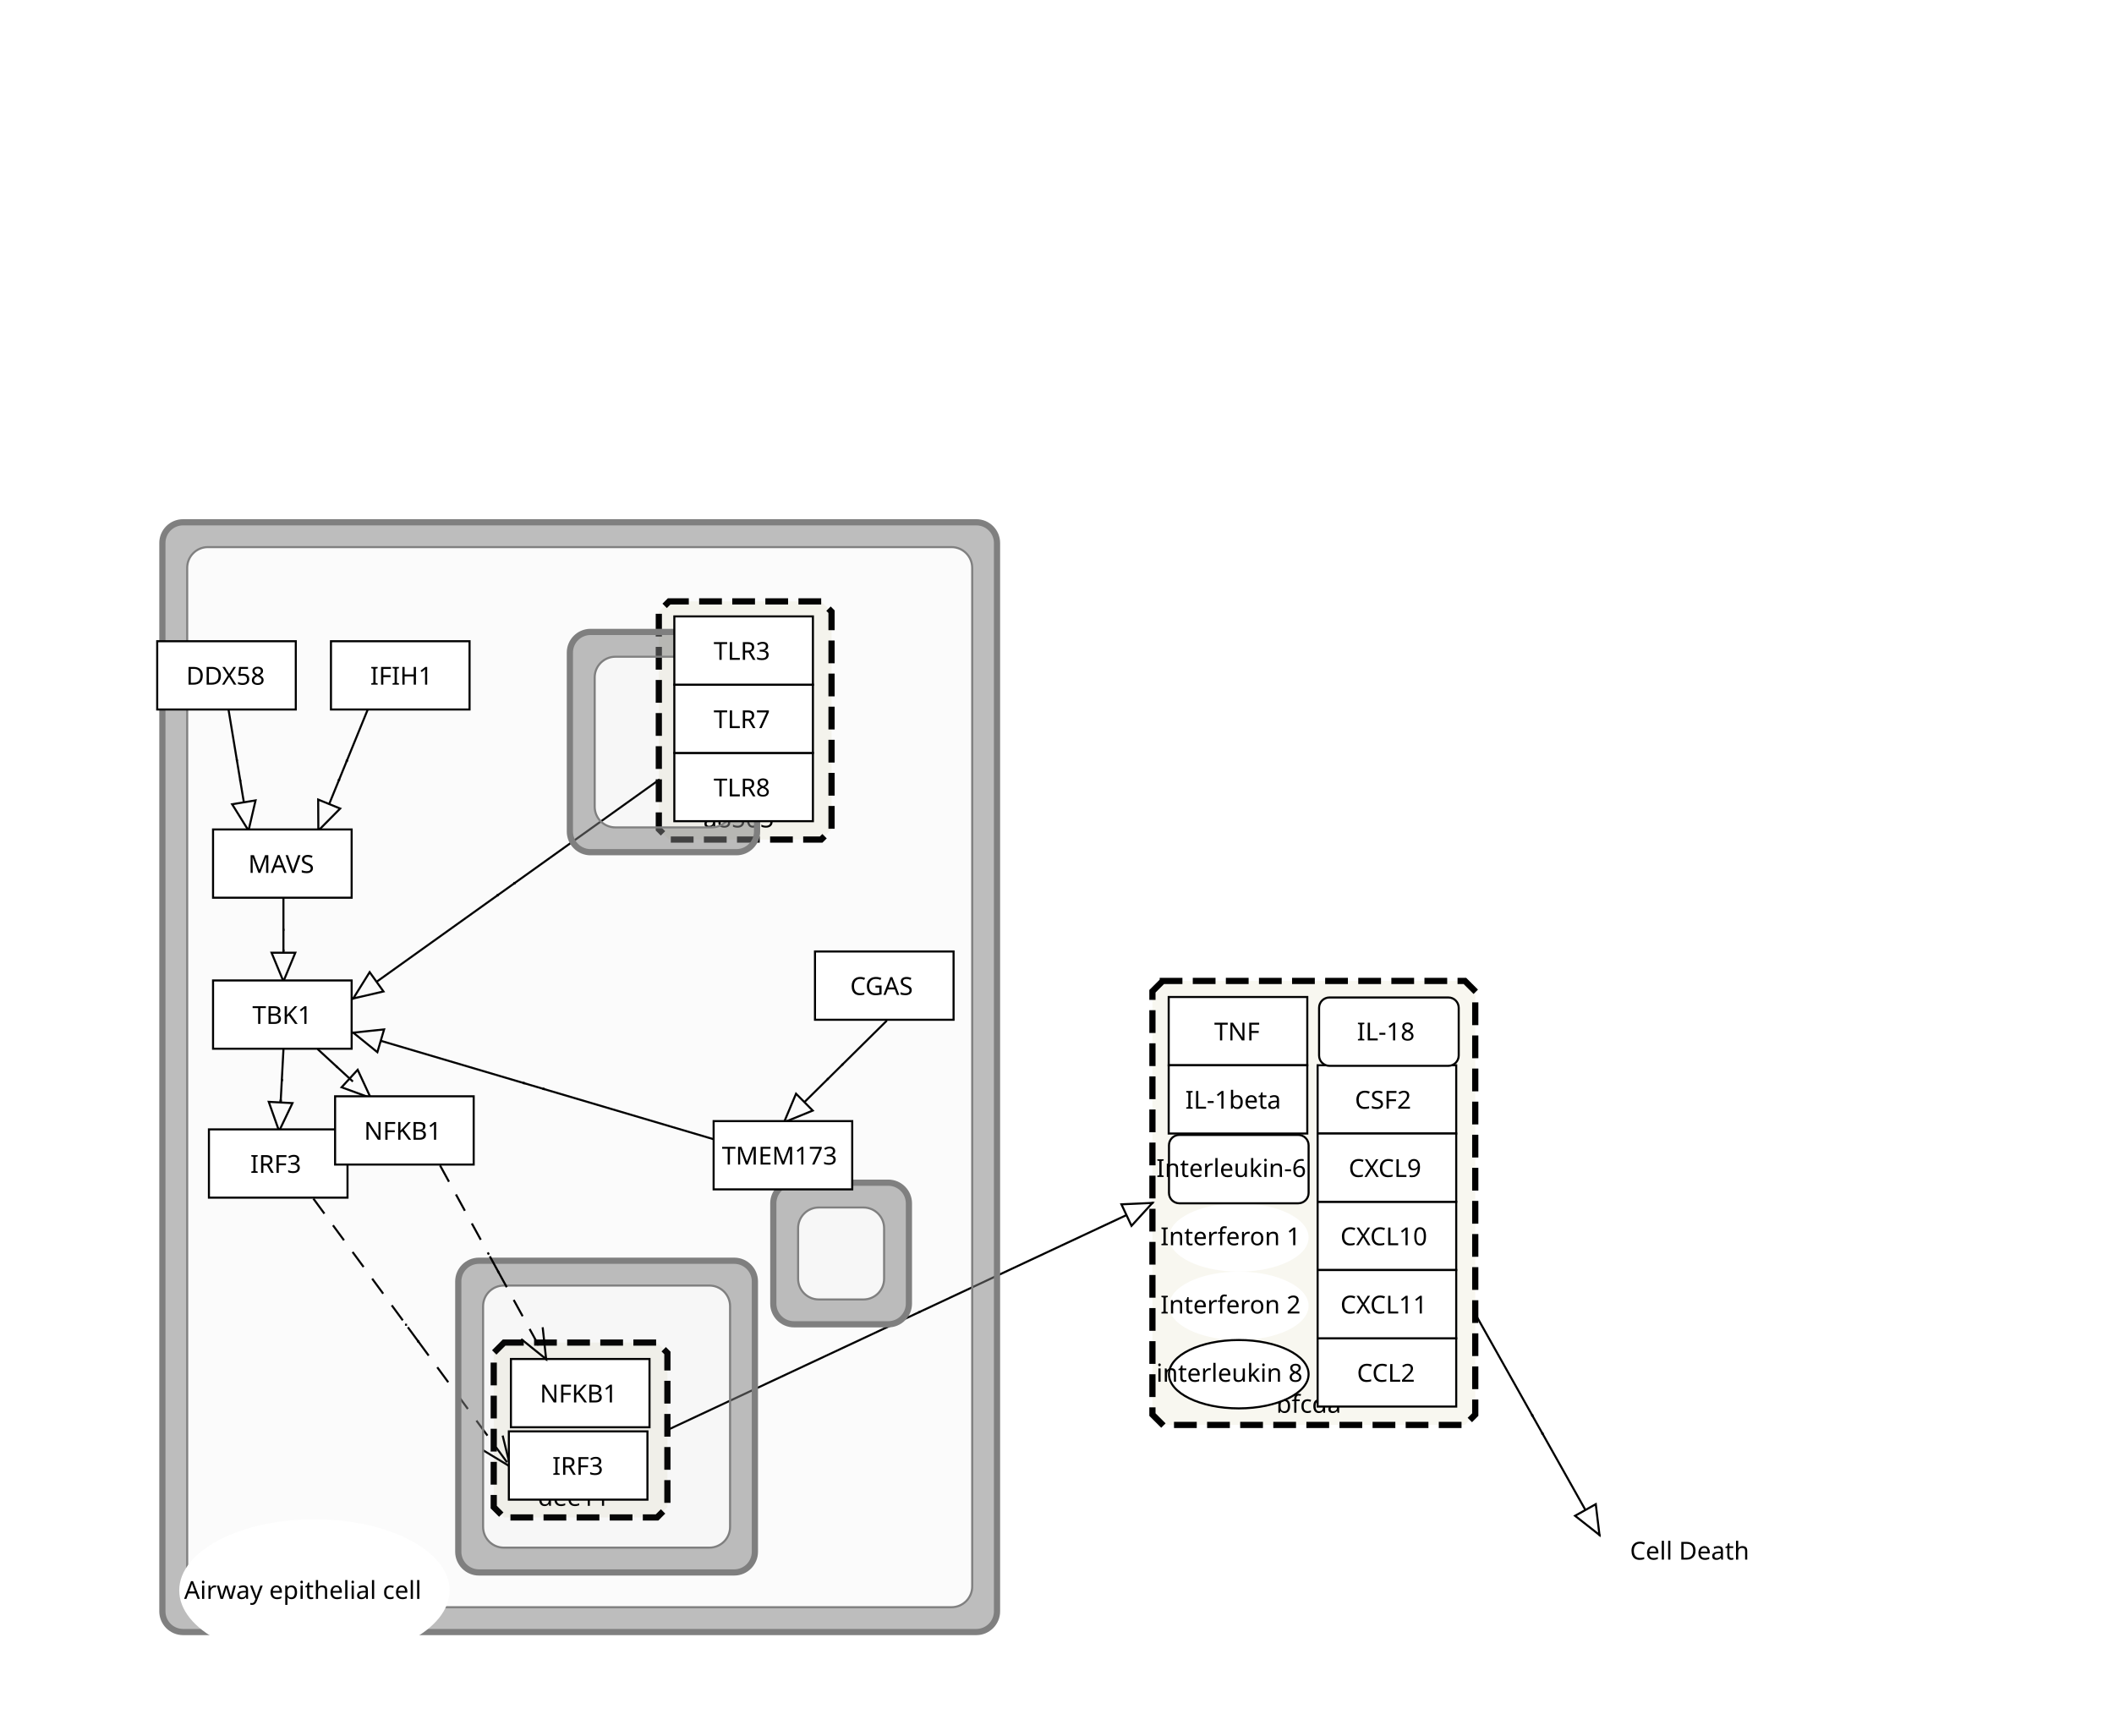
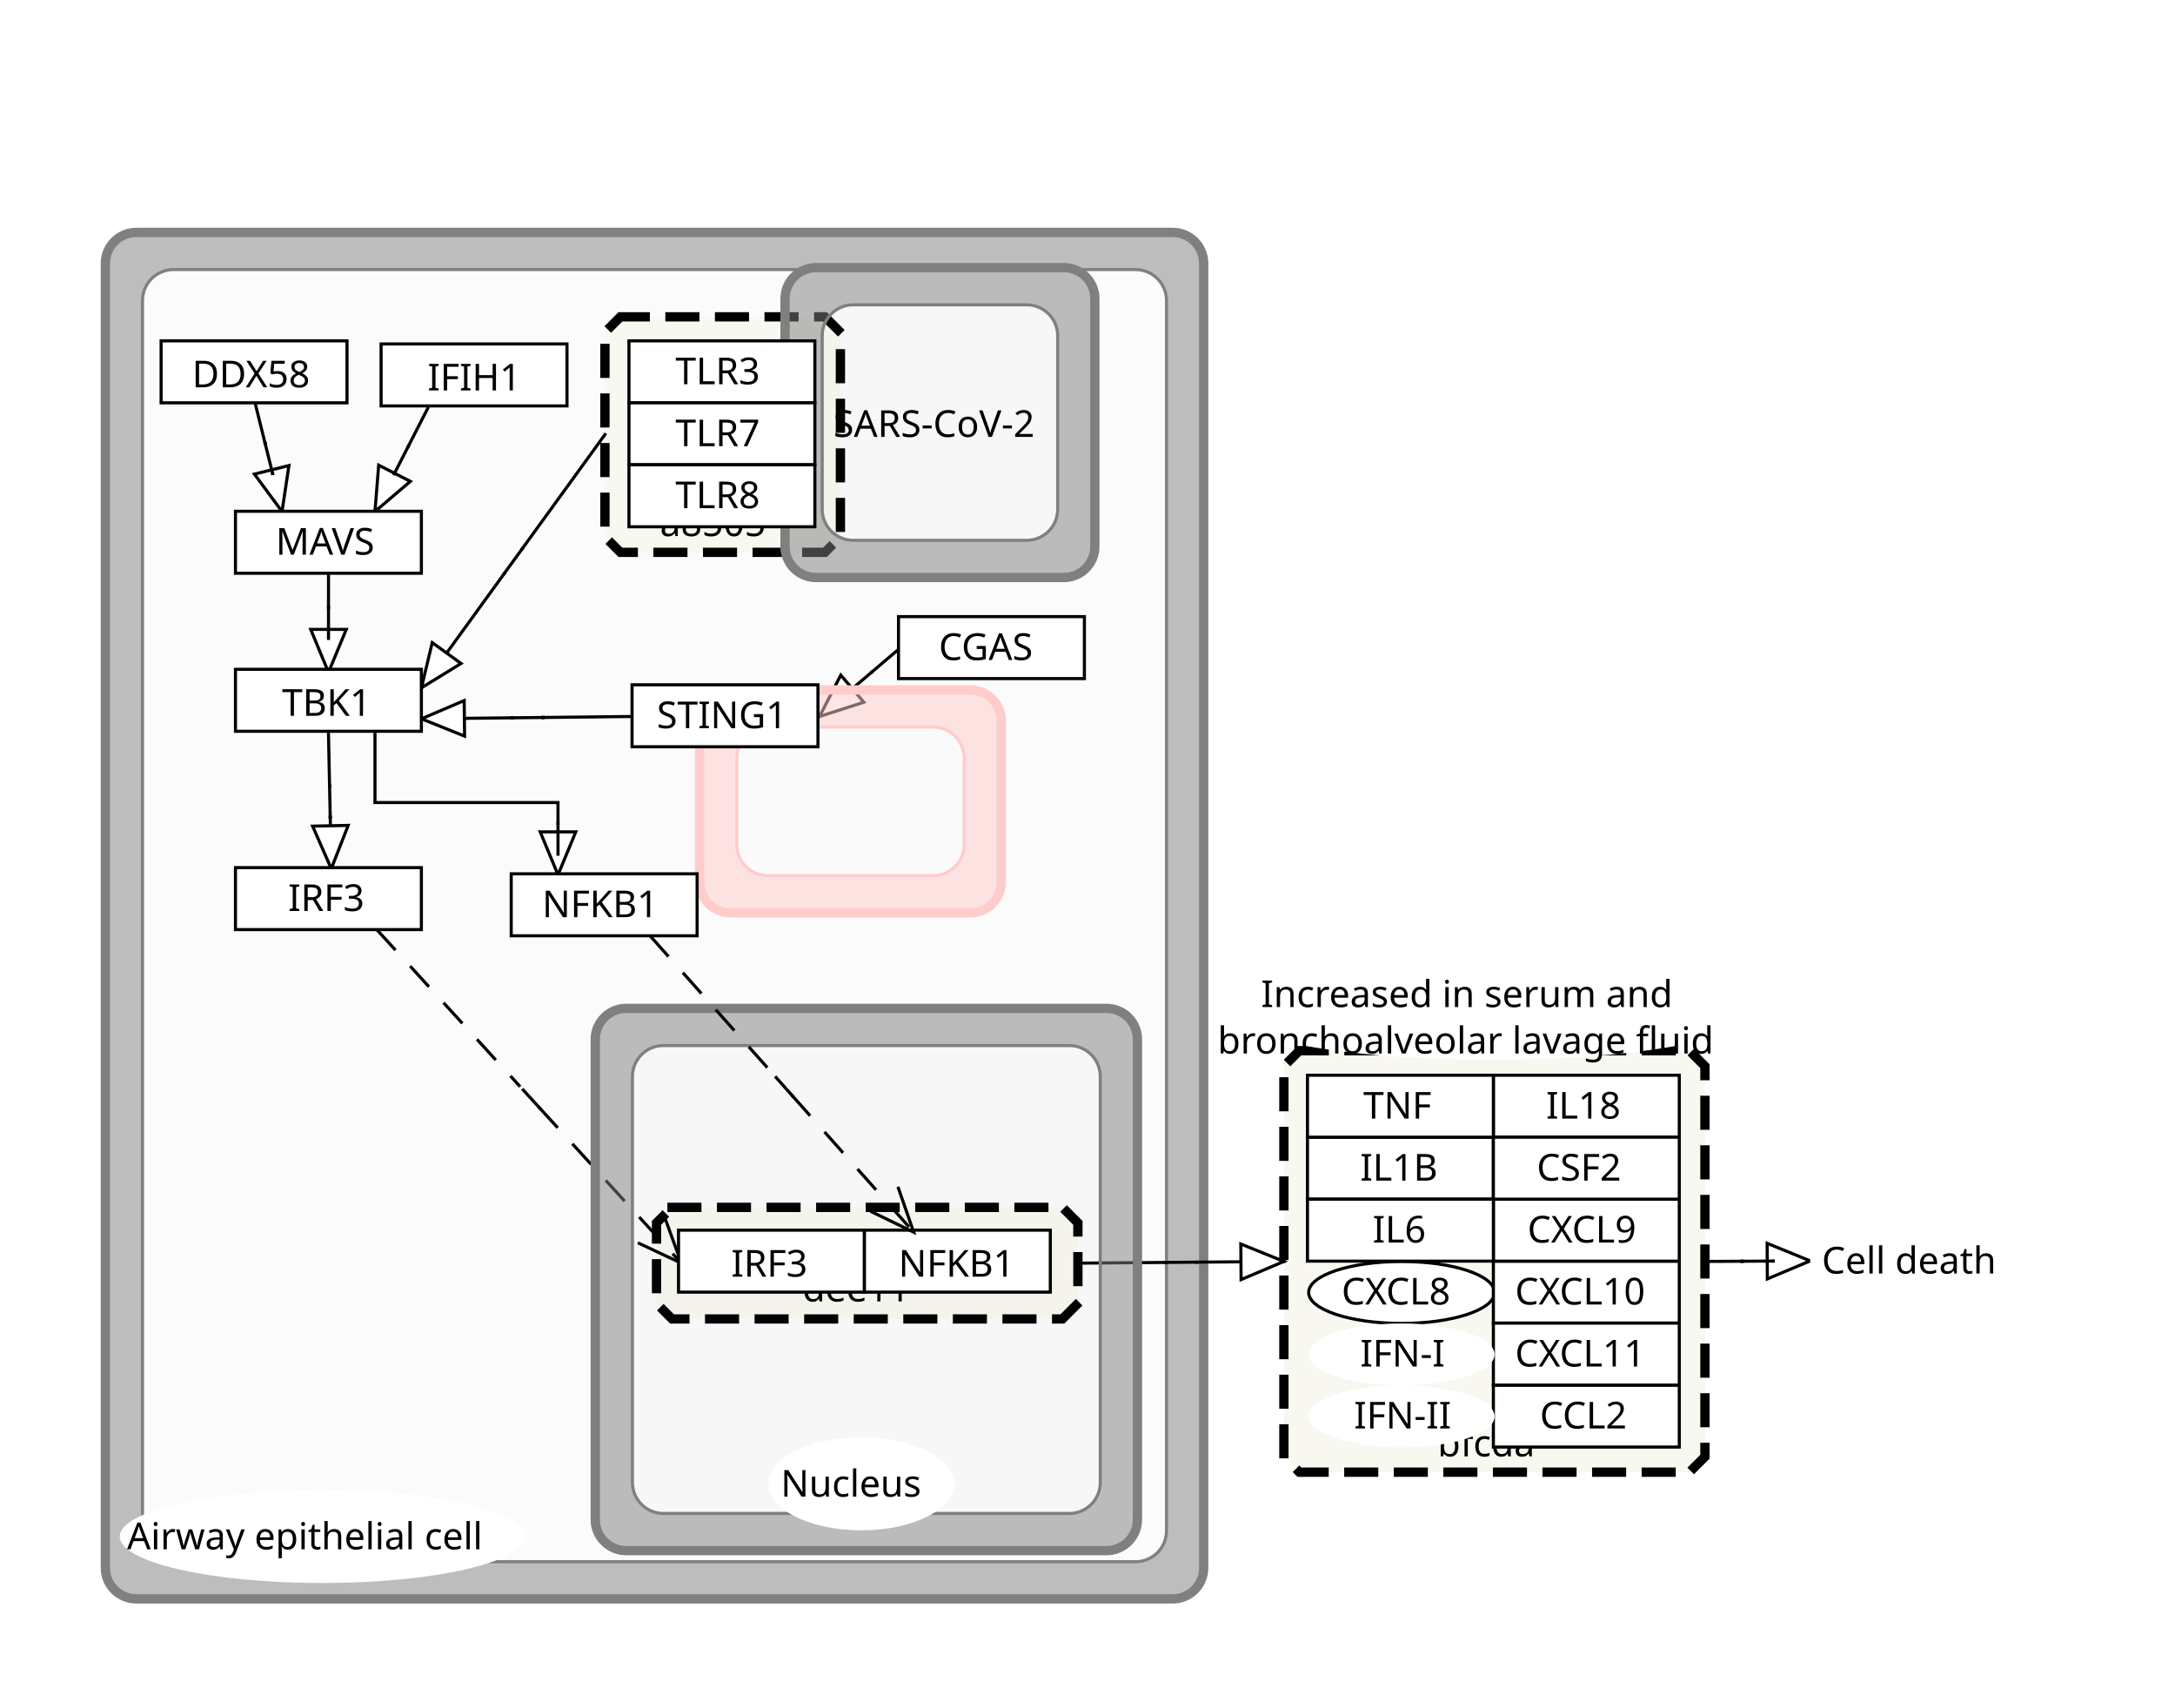
- <svg xmlns="http://www.w3.org/2000/svg" fill-opacity="1" color-rendering="auto" color-interpolation="auto" text-rendering="auto" stroke="black" stroke-linecap="square" stroke-miterlimit="10" shape-rendering="auto" stroke-opacity="1" fill="black" stroke-dasharray="none" font-weight="normal" stroke-width="1" viewBox="0 0 1022 839" font-family="'Dialog'" font-style="normal" stroke-linejoin="miter" font-size="12px" stroke-dashoffset="0" image-rendering="auto">
+ <svg xmlns="http://www.w3.org/2000/svg" fill-opacity="1" color-rendering="auto" color-interpolation="auto" text-rendering="auto" stroke="black" stroke-linecap="square" stroke-miterlimit="10" shape-rendering="auto" stroke-opacity="1" fill="black" stroke-dasharray="none" font-weight="normal" stroke-width="1" viewBox="0 0 702 551" font-family="'Dialog'" font-style="normal" stroke-linejoin="miter" font-size="12px" stroke-dashoffset="0" image-rendering="auto">
  <defs id="genericDefs" />
  <g />
  <defs id="genericDefs" />
  <g>
    <g fill="white" text-rendering="geometricPrecision" color-interpolation="linearRGB" color-rendering="optimizeQuality" stroke="white" image-rendering="optimizeQuality">
-       <rect x="-1" width="1024" height="841" y="-1" stroke="none" />
-       <path fill="rgb(248,247,240)" d="M562.136 474.227 L708.203 474.227 L713.203 479.227 L713.203 683.88 L708.203 688.88 L562.136 688.88 L557.136 683.88 L557.136 479.227 Z" fill-rule="evenodd" stroke="none" />
+       <rect x="-1" width="704" height="553" y="-1" stroke="none" />
+     </g>
+     <g fill-opacity="0.031" fill="rgb(128,128,128)" text-rendering="geometricPrecision" color-rendering="optimizeQuality" image-rendering="optimizeQuality" stroke="rgb(128,128,128)" color-interpolation="linearRGB" stroke-opacity="0.031">
+       <rect x="34" y="75" width="354.5" rx="10" ry="10" height="441" stroke="none" />
+     </g>
+     <g fill="gray" text-rendering="geometricPrecision" color-rendering="optimizeQuality" image-rendering="optimizeQuality" stroke="gray" color-interpolation="linearRGB" stroke-width="3">
+       <rect x="34" y="75" fill="none" width="354.5" rx="10" ry="10" height="441" />
+       <rect x="46" y="87" fill="none" width="330.5" rx="10" ry="10" height="417" stroke-width="1" />
+     </g>
+     <g fill-opacity="0.498" fill="rgb(128,128,128)" text-rendering="geometricPrecision" color-rendering="optimizeQuality" image-rendering="optimizeQuality" stroke="rgb(128,128,128)" color-interpolation="linearRGB" stroke-opacity="0.498">
+       <path d="M366.5 87 C372.023 87 376.5 91.477 376.5 97 L376.5 494 C376.5 499.523 372.023 504 366.5 504 L56 504 C50.477 504 46 499.523 46 494 L46 97 C46 91.477 50.477 87 56 87 ZM44 75 C38.477 75 34 79.477 34 85 L34 506 C34 511.523 38.477 516 44 516 L378.5 516 C384.023 516 388.5 511.523 388.5 506 L388.5 85 C388.5 79.477 384.023 75 378.5 75 Z" stroke="none" />
+     </g>
+     <g fill="silver" text-rendering="geometricPrecision" color-rendering="optimizeQuality" image-rendering="optimizeQuality" font-family="sans-serif" stroke="silver" color-interpolation="linearRGB">
+       <text x="34" xml:space="preserve" y="82" stroke="none"> </text>
+       <path fill="rgb(248,247,240)" d="M419.386 339.085 L545.287 339.085 L550.287 344.085 L550.287 470.105 L545.287 475.105 L419.386 475.105 L414.386 470.105 L414.386 344.085 Z" fill-rule="evenodd" stroke="none" />
    </g>
    <g text-rendering="geometricPrecision" stroke-dasharray="8,8" stroke-width="3" color-interpolation="linearRGB" color-rendering="optimizeQuality" image-rendering="optimizeQuality">
-       <path fill="none" d="M562.136 474.227 L708.203 474.227 L713.203 479.227 L713.203 683.88 L708.203 688.88 L562.136 688.88 L557.136 683.88 L557.136 479.227 Z" fill-rule="evenodd" />
-       <text x="617" y="683" font-family="sans-serif" stroke-dasharray="none" stroke="none" stroke-width="1" xml:space="preserve">bfcda</text>
+       <path fill="none" d="M419.386 339.085 L545.287 339.085 L550.287 344.085 L550.287 470.105 L545.287 475.105 L419.386 475.105 L414.386 470.105 L414.386 344.085 Z" fill-rule="evenodd" />
+       <text x="464" y="470" font-family="sans-serif" stroke-dasharray="none" stroke="none" stroke-width="1" xml:space="preserve">bfcda</text>
    </g>
    <g fill="rgb(248,247,240)" text-rendering="geometricPrecision" color-interpolation="linearRGB" color-rendering="optimizeQuality" stroke="rgb(248,247,240)" image-rendering="optimizeQuality">
-       <path d="M243.7 649.075 L317.65 649.075 L322.65 654.075 L322.65 728.6 L317.65 733.6 L243.7 733.6 L238.7 728.6 L238.7 654.075 Z" stroke="none" fill-rule="evenodd" />
+       <path d="M216.9 389.65 L342.9 389.65 L347.9 394.65 L347.9 420.65 L342.9 425.65 L216.9 425.65 L211.9 420.65 L211.9 394.65 Z" stroke="none" fill-rule="evenodd" />
    </g>
    <g text-rendering="geometricPrecision" stroke-dasharray="8,8" stroke-width="3" color-interpolation="linearRGB" color-rendering="optimizeQuality" image-rendering="optimizeQuality">
-       <path fill="none" d="M243.7 649.075 L317.65 649.075 L322.65 654.075 L322.65 728.6 L317.65 733.6 L243.7 733.6 L238.7 728.6 L238.7 654.075 Z" fill-rule="evenodd" />
-       <text x="260" y="728" font-family="sans-serif" stroke-dasharray="none" stroke="none" stroke-width="1" xml:space="preserve">dee11</text>
+       <path fill="none" d="M216.9 389.65 L342.9 389.65 L347.9 394.65 L347.9 420.65 L342.9 425.65 L216.9 425.65 L211.9 420.65 L211.9 394.65 Z" fill-rule="evenodd" />
+       <text x="259" y="420" font-family="sans-serif" stroke-dasharray="none" stroke="none" stroke-width="1" xml:space="preserve">dee11</text>
    </g>
    <g fill="rgb(248,247,240)" text-rendering="geometricPrecision" color-interpolation="linearRGB" color-rendering="optimizeQuality" stroke="rgb(248,247,240)" image-rendering="optimizeQuality">
-       <path d="M323.5 290.725 L397 290.725 L402 295.725 L402 400.875 L397 405.875 L323.5 405.875 L318.5 400.875 L318.5 295.725 Z" stroke="none" fill-rule="evenodd" />
+       <path d="M200.25 102.25 L266.25 102.25 L271.25 107.25 L271.25 173.25 L266.25 178.25 L200.25 178.25 L195.25 173.25 L195.25 107.25 Z" stroke="none" fill-rule="evenodd" />
    </g>
    <g text-rendering="geometricPrecision" stroke-dasharray="8,8" stroke-width="3" color-interpolation="linearRGB" color-rendering="optimizeQuality" image-rendering="optimizeQuality">
-       <path fill="none" d="M323.5 290.725 L397 290.725 L402 295.725 L402 400.875 L397 405.875 L323.5 405.875 L318.5 400.875 L318.5 295.725 Z" fill-rule="evenodd" />
-       <text x="340" y="400" font-family="sans-serif" stroke-dasharray="none" stroke="none" stroke-width="1" xml:space="preserve">a8505</text>
-       <path fill="none" stroke-width="1" stroke-dasharray="none" d="M110.525 343.35 L114.522 367.517" />
-       <path fill="none" stroke-width="1" stroke-dasharray="none" d="M116.153 377.383 L120.15 401.55" />
+       <path fill="none" d="M200.25 102.25 L266.25 102.25 L271.25 107.25 L271.25 173.25 L266.25 178.25 L200.25 178.25 L195.25 173.25 L195.25 107.25 Z" fill-rule="evenodd" />
+       <text x="213" y="173" font-family="sans-serif" stroke-dasharray="none" stroke="none" stroke-width="1" xml:space="preserve">a8505</text>
+       <path fill="none" stroke-width="1" d="M121.925 300.35 L167.541 350.308" />
+       <path fill="none" stroke-width="1" d="M174.284 357.692 L219.9 407.65" />
+       <path fill="none" stroke-width="1" stroke-dasharray="none" d="M206.317 401.287 L219.9 407.65 L214.794 393.546" />
+       <line y2="350.308" fill="none" stroke-width="1" x1="174.284" x2="167.541" y1="357.692" />
+       <path fill="none" stroke-width="1" stroke-dasharray="none" d="M550.287 407.095 L562.269 407.032" />
+       <path fill="none" stroke-width="1" stroke-dasharray="none" d="M572.269 406.98 L584.251 406.917" />
    </g>
    <g fill="white" text-rendering="geometricPrecision" color-interpolation="linearRGB" color-rendering="optimizeQuality" stroke="white" image-rendering="optimizeQuality">
-       <path d="M120.15 401.55 L112.225 388.814 L123.552 386.941 Z" stroke="none" />
-       <path fill="none" d="M120.15 401.55 L112.225 388.814 L123.552 386.941 Z" stroke="black" />
-       <line y2="367.517" fill="none" x1="116.153" x2="114.522" stroke="black" y1="377.383" />
-       <path fill="none" d="M428.4 493.75 L407.268 514.647" stroke="black" />
-       <path fill="none" d="M400.157 521.678 L379.025 542.575" stroke="black" />
-       <path d="M379.025 542.575 L384.843 528.749 L392.915 536.913 Z" stroke="none" />
-       <path fill="none" d="M379.025 542.575 L384.843 528.749 L392.915 536.913 Z" stroke="black" />
-       <line y2="514.647" fill="none" x1="400.157" x2="407.268" stroke="black" y1="521.678" />
-       <path fill="none" d="M137.025 507.5 L136.242 522.17" stroke="black" />
-       <path fill="none" d="M135.708 532.155 L134.925 546.825" stroke="black" />
-       <path d="M134.925 546.825 L129.932 532.68 L141.396 533.293 Z" stroke="none" />
-       <path fill="none" d="M134.925 546.825 L129.932 532.68 L141.396 533.293 Z" stroke="black" />
-       <path fill="none" d="M136.242 522.17 L136.242 522.17" stroke="black" />
-       <path fill="none" d="M135.708 532.155 L135.708 532.155" stroke="black" />
-       <line y2="522.17" fill="none" x1="135.708" x2="136.242" stroke="black" y1="532.155" />
-       <path fill="none" d="M345.275 550.837 L262.82 526.455" stroke="black" />
-       <path fill="none" d="M253.23 523.62 L170.775 499.238" stroke="black" />
-       <path d="M170.775 499.238 L185.692 497.663 L182.437 508.672 Z" stroke="none" />
-       <path fill="none" d="M170.775 499.238 L185.692 497.663 L182.437 508.672 Z" stroke="black" />
-       <path fill="none" d="M262.82 526.455 L262.82 526.455" stroke="black" />
-       <path fill="none" d="M253.23 523.62 L253.23 523.62" stroke="black" />
-       <line y2="526.455" fill="none" x1="253.23" x2="262.82" stroke="black" y1="523.62" />
-       <path fill="none" d="M713.203 635.217 L740.778 684.29" stroke="black" />
-       <path fill="none" d="M745.677 693.008 L773.251 742.082" stroke="black" />
-       <path d="M773.251 742.082 L761.458 732.812 L771.467 727.188 Z" stroke="none" />
-       <path fill="none" d="M773.251 742.082 L761.458 732.812 L771.467 727.188 Z" stroke="black" />
-       <path fill="none" d="M740.778 684.29 L740.778 684.29" stroke="black" />
-       <path fill="none" d="M745.677 693.008 L745.677 693.008" stroke="black" />
-       <line y2="684.29" fill="none" x1="745.677" x2="740.778" stroke="black" y1="693.008" />
-       <path fill="none" d="M137.025 434.6 L137.025 449.525" stroke="black" />
-       <path fill="none" d="M137.025 459.525 L137.025 474.45" stroke="black" />
-       <path d="M137.025 474.45 L131.285 460.592 L142.765 460.592 Z" stroke="none" />
-       <path fill="none" d="M137.025 474.45 L131.285 460.592 L142.765 460.592 Z" stroke="black" />
-       <line y2="449.525" fill="none" x1="137.025" x2="137.025" stroke="black" y1="459.525" />
-       <path fill="none" d="M322.65 691.337 L435.365 638.566" stroke="black" />
-       <path fill="none" d="M444.421 634.325 L557.136 581.553" stroke="black" />
-       <path d="M557.136 581.553 L547.019 592.628 L542.151 582.231 Z" stroke="none" />
-       <path fill="none" d="M557.136 581.553 L547.019 592.628 L542.151 582.231 Z" stroke="black" />
-       <line y2="638.566" fill="none" x1="444.421" x2="435.365" stroke="black" y1="634.325" />
-       <path fill="none" d="M153.9 507.5 L162.883 515.765" stroke="black" />
-       <path fill="none" d="M170.242 522.535 L179.225 530.8" stroke="black" />
-       <path d="M179.225 530.8 L165.14 525.641 L172.913 517.193 Z" stroke="none" />
-       <path fill="none" d="M179.225 530.8 L165.14 525.641 L172.913 517.193 Z" stroke="black" />
-       <line y2="515.765" fill="none" x1="170.242" x2="162.883" stroke="black" y1="522.535" />
-       <path fill="none" d="M318.5 377.087 L248.705 426.992" stroke="black" />
-       <path fill="none" d="M240.57 432.808 L170.775 482.712" stroke="black" />
-       <path d="M170.775 482.712 L178.709 469.983 L185.387 479.322 Z" stroke="none" />
-       <path fill="none" d="M170.775 482.712 L178.709 469.983 L185.387 479.322 Z" stroke="black" />
-       <path fill="none" d="M248.705 426.992 L248.705 426.992" stroke="black" />
-       <path fill="none" d="M240.57 432.808 L240.57 432.808" stroke="black" />
-       <line y2="426.992" fill="none" x1="240.57" x2="248.705" stroke="black" y1="432.808" />
-       <path fill="none" stroke-dasharray="8,8" d="M151.8 579.875 L196.29 640.445" stroke="black" />
-       <path fill="none" stroke-dasharray="8,8" d="M202.21 648.505 L246.7 709.075" stroke="black" />
-       <path fill="none" d="M233.87 701.304 L246.7 709.075 L243.123 694.508" stroke="black" />
-       <path fill="none" stroke-dasharray="8,8" d="M196.29 640.445 L196.29 640.445" stroke="black" />
-       <path fill="none" stroke-dasharray="8,8" d="M202.21 648.505 L202.21 648.505" stroke="black" />
-       <line fill="none" x1="202.21" x2="196.29" y1="648.505" y2="640.445" stroke-dasharray="8,8" stroke="black" />
-       <path fill="none" d="M177.65 343.35 L167.664 367.821" stroke="black" />
-       <path fill="none" d="M163.886 377.079 L153.9 401.55" stroke="black" />
-       <path d="M153.9 401.55 L153.821 386.55 L164.451 390.888 Z" stroke="none" />
-       <path fill="none" d="M153.9 401.55 L153.821 386.55 L164.451 390.888 Z" stroke="black" />
-       <path fill="none" d="M167.664 367.821 L167.664 367.821" stroke="black" />
-       <path fill="none" d="M163.886 377.079 L163.886 377.079" stroke="black" />
-       <line y2="367.821" fill="none" x1="163.886" x2="167.664" stroke="black" y1="377.079" />
+       <path d="M584.251 406.917 L570.423 412.73 L570.363 401.25 Z" stroke="none" />
+       <path fill="none" d="M584.251 406.917 L570.423 412.73 L570.363 401.25 Z" stroke="black" />
+       <path fill="none" d="M562.269 407.032 L562.269 407.032" stroke="black" />
+       <path fill="none" d="M572.269 406.98 L572.269 406.98" stroke="black" />
+       <line y2="407.032" fill="none" x1="572.269" x2="562.269" stroke="black" y1="406.98" />
+       <path fill="none" d="M106.025 236.975 L106.371 253.664" stroke="black" />
+       <path fill="none" d="M106.579 263.661 L106.925 280.35" stroke="black" />
+       <path d="M106.925 280.35 L100.898 266.614 L112.376 266.376 Z" stroke="none" />
+       <path fill="none" d="M106.925 280.35 L100.898 266.614 L112.376 266.376 Z" stroke="black" />
+       <path fill="none" d="M106.371 253.664 L106.371 253.664" stroke="black" />
+       <path fill="none" d="M106.579 263.661 L106.579 263.661" stroke="black" />
+       <line y2="253.664" fill="none" x1="106.579" x2="106.371" stroke="black" y1="263.661" />
+       <path fill="none" d="M106.025 185.075 L106.025 196.025" stroke="black" />
+       <path fill="none" d="M106.025 206.025 L106.025 216.975" stroke="black" />
+       <path d="M106.025 216.975 L100.285 203.117 L111.765 203.117 Z" stroke="none" />
+       <path fill="none" d="M106.025 216.975 L100.285 203.117 L111.765 203.117 Z" stroke="black" />
+       <line y2="196.025" fill="none" x1="106.025" x2="106.025" stroke="black" y1="206.025" />
+       <path fill="none" d="M347.9 407.65 L376.143 407.414" stroke="black" />
+       <path fill="none" d="M386.143 407.331 L414.386 407.095" stroke="black" />
+       <path d="M414.386 407.095 L400.576 412.951 L400.48 401.471 Z" stroke="none" />
+       <path fill="none" d="M414.386 407.095 L400.576 412.951 L400.48 401.471 Z" stroke="black" />
+       <line y2="407.414" fill="none" x1="386.143" x2="376.143" stroke="black" y1="407.331" />
+       <path fill="none" d="M121.025 236.975 L121.025 259 L180.1 259 L180.1 265.663" stroke="black" />
+       <path fill="none" d="M180.1 275.663 L180.1 282.325" stroke="black" />
+       <path d="M180.1 282.325 L174.36 268.467 L185.84 268.467 Z" stroke="none" />
+       <path fill="none" d="M180.1 282.325 L174.36 268.467 L185.84 268.467 Z" stroke="black" />
+       <line y2="265.663" fill="none" x1="180.1" x2="180.1" stroke="black" y1="275.663" />
+       <path fill="none" d="M290.4 209.225 L281.272 216.986" stroke="black" />
+       <path fill="none" d="M273.653 223.464 L264.525 231.225" stroke="black" />
+       <path d="M264.525 231.225 L271.365 217.875 L278.801 226.621 Z" stroke="none" />
+       <path fill="none" d="M264.525 231.225 L271.365 217.875 L278.801 226.621 Z" stroke="black" />
+       <line y2="216.986" fill="none" x1="273.653" x2="281.272" stroke="black" y1="223.464" />
+       <path fill="none" d="M195.25 140.25 L168.571 177.064" stroke="black" />
+       <path fill="none" d="M162.703 185.161 L136.025 221.975" stroke="black" />
+       <path d="M136.025 221.975 L139.509 207.385 L148.805 214.122 Z" stroke="none" />
+       <path fill="none" d="M136.025 221.975 L139.509 207.385 L148.805 214.122 Z" stroke="black" />
+       <line y2="177.064" fill="none" x1="162.703" x2="168.571" stroke="black" y1="185.161" />
+       <path fill="none" d="M82.525 130.825 L85.571 143.097" stroke="black" />
+       <path fill="none" d="M87.979 152.803 L91.025 165.075" stroke="black" />
+       <path d="M91.025 165.075 L82.116 153.007 L93.258 150.242 Z" stroke="none" />
+       <path fill="none" d="M91.025 165.075 L82.116 153.007 L93.258 150.242 Z" stroke="black" />
+       <path fill="none" d="M85.571 143.097 L85.571 143.097" stroke="black" />
+       <path fill="none" d="M87.979 152.803 L87.979 152.803" stroke="black" />
+       <line y2="143.097" fill="none" x1="87.979" x2="85.571" stroke="black" y1="152.803" />
+       <path fill="none" d="M138.025 131.825 L131.801 143.998" stroke="black" />
+       <path fill="none" d="M127.249 152.902 L121.025 165.075" stroke="black" />
+       <path d="M121.025 165.075 L122.223 150.123 L132.445 155.349 Z" stroke="none" />
+       <path fill="none" d="M121.025 165.075 L122.223 150.123 L132.445 155.349 Z" stroke="black" />
+       <line y2="143.998" fill="none" x1="127.249" x2="131.801" stroke="black" y1="152.902" />
+       <path fill="none" d="M204.525 231.225 L175.275 231.545" stroke="black" />
+       <path fill="none" d="M165.275 231.655 L136.025 231.975" stroke="black" />
+       <path d="M136.025 231.975 L149.82 226.083 L149.945 237.563 Z" stroke="none" />
+       <path fill="none" d="M136.025 231.975 L149.82 226.083 L149.945 237.563 Z" stroke="black" />
+       <path fill="none" d="M175.275 231.545 L175.275 231.545" stroke="black" />
+       <path fill="none" d="M165.275 231.655 L165.275 231.655" stroke="black" />
+       <line y2="231.545" fill="none" x1="165.275" x2="175.275" stroke="black" y1="231.655" />
    </g>
    <g fill-opacity="0.031" fill="rgb(128,128,128)" text-rendering="geometricPrecision" color-rendering="optimizeQuality" image-rendering="optimizeQuality" stroke="rgb(128,128,128)" color-interpolation="linearRGB" stroke-opacity="0.031">
-       <rect x="221.55" y="609.5" width="143.4" rx="10" ry="10" height="150.7" stroke="none" />
+       <rect x="192.125" y="325.425" width="175" rx="10" ry="10" height="175" stroke="none" />
    </g>
    <g fill="gray" text-rendering="geometricPrecision" color-rendering="optimizeQuality" image-rendering="optimizeQuality" stroke="gray" color-interpolation="linearRGB" stroke-width="3">
-       <rect x="221.55" y="609.5" fill="none" width="143.4" rx="10" ry="10" height="150.7" />
-       <rect x="233.55" y="621.5" fill="none" width="119.4" rx="10" ry="10" height="126.7" stroke-width="1" />
+       <rect x="192.125" y="325.425" fill="none" width="175" rx="10" ry="10" height="175" />
+       <rect x="204.125" y="337.425" fill="none" width="151" rx="10" ry="10" height="151" stroke-width="1" />
    </g>
    <g fill-opacity="0.498" fill="rgb(128,128,128)" text-rendering="geometricPrecision" color-rendering="optimizeQuality" image-rendering="optimizeQuality" stroke="rgb(128,128,128)" color-interpolation="linearRGB" stroke-opacity="0.498">
-       <path d="M342.95 621.5 C348.473 621.5 352.95 625.977 352.95 631.5 L352.95 738.2 C352.95 743.723 348.473 748.2 342.95 748.2 L243.55 748.2 C238.027 748.2 233.55 743.723 233.55 738.2 L233.55 631.5 C233.55 625.977 238.027 621.5 243.55 621.5 ZM231.55 609.5 C226.027 609.5 221.55 613.977 221.55 619.5 L221.55 750.2 C221.55 755.723 226.027 760.2 231.55 760.2 L354.95 760.2 C360.473 760.2 364.95 755.723 364.95 750.2 L364.95 619.5 C364.95 613.977 360.473 609.5 354.95 609.5 Z" stroke="none" />
+       <path d="M345.125 337.425 C350.648 337.425 355.125 341.902 355.125 347.425 L355.125 478.425 C355.125 483.948 350.648 488.425 345.125 488.425 L214.125 488.425 C208.602 488.425 204.125 483.948 204.125 478.425 L204.125 347.425 C204.125 341.902 208.602 337.425 214.125 337.425 ZM202.125 325.425 C196.602 325.425 192.125 329.902 192.125 335.425 L192.125 490.425 C192.125 495.948 196.602 500.425 202.125 500.425 L357.125 500.425 C362.648 500.425 367.125 495.948 367.125 490.425 L367.125 335.425 C367.125 329.902 362.648 325.425 357.125 325.425 Z" stroke="none" />
    </g>
    <g fill="silver" text-rendering="geometricPrecision" color-rendering="optimizeQuality" image-rendering="optimizeQuality" font-family="sans-serif" stroke="silver" color-interpolation="linearRGB">
-       <text x="221" xml:space="preserve" y="617" stroke="none"> </text>
+       <text x="192" xml:space="preserve" y="332" stroke="none"> </text>
    </g>
    <g fill-opacity="0.031" fill="rgb(128,128,128)" text-rendering="geometricPrecision" color-rendering="optimizeQuality" image-rendering="optimizeQuality" stroke="rgb(128,128,128)" color-interpolation="linearRGB" stroke-opacity="0.031">
-       <rect x="275.5" y="305.5" width="90.5" rx="10" ry="10" height="106.5" stroke="none" />
+       <rect x="253.375" y="86.375" width="100" rx="10" ry="10" height="100" stroke="none" />
    </g>
    <g fill="gray" text-rendering="geometricPrecision" color-rendering="optimizeQuality" image-rendering="optimizeQuality" stroke="gray" color-interpolation="linearRGB" stroke-width="3">
-       <rect x="275.5" y="305.5" fill="none" width="90.5" rx="10" ry="10" height="106.5" />
-       <rect x="287.5" y="317.5" fill="none" width="66.5" rx="10" ry="10" height="82.5" stroke-width="1" />
+       <rect x="253.375" y="86.375" fill="none" width="100" rx="10" ry="10" height="100" />
+       <rect x="265.375" y="98.375" fill="none" width="76" rx="10" ry="10" height="76" stroke-width="1" />
    </g>
    <g fill-opacity="0.498" fill="rgb(128,128,128)" text-rendering="geometricPrecision" color-rendering="optimizeQuality" image-rendering="optimizeQuality" stroke="rgb(128,128,128)" color-interpolation="linearRGB" stroke-opacity="0.498">
-       <path d="M344 317.5 C349.523 317.5 354 321.977 354 327.5 L354 390 C354 395.523 349.523 400 344 400 L297.5 400 C291.977 400 287.5 395.523 287.5 390 L287.5 327.5 C287.5 321.977 291.977 317.5 297.5 317.5 ZM285.5 305.5 C279.977 305.5 275.5 309.977 275.5 315.5 L275.5 402 C275.5 407.523 279.977 412 285.5 412 L356 412 C361.523 412 366 407.523 366 402 L366 315.5 C366 309.977 361.523 305.5 356 305.5 Z" stroke="none" />
+       <path d="M331.375 98.375 C336.898 98.375 341.375 102.852 341.375 108.375 L341.375 164.375 C341.375 169.898 336.898 174.375 331.375 174.375 L275.375 174.375 C269.852 174.375 265.375 169.898 265.375 164.375 L265.375 108.375 C265.375 102.852 269.852 98.375 275.375 98.375 ZM263.375 86.375 C257.852 86.375 253.375 90.852 253.375 96.375 L253.375 176.375 C253.375 181.898 257.852 186.375 263.375 186.375 L343.375 186.375 C348.898 186.375 353.375 181.898 353.375 176.375 L353.375 96.375 C353.375 90.852 348.898 86.375 343.375 86.375 Z" stroke="none" />
+     </g>
+     <g text-rendering="geometricPrecision" font-family="sans-serif" color-interpolation="linearRGB" color-rendering="optimizeQuality" image-rendering="optimizeQuality">
+       <text x="253" xml:space="preserve" y="93" stroke="none"> </text>
+     </g>
+     <g fill-opacity="0.031" fill="rgb(255,204,204)" text-rendering="geometricPrecision" color-rendering="optimizeQuality" image-rendering="optimizeQuality" stroke="rgb(255,204,204)" color-interpolation="linearRGB" stroke-opacity="0.031">
+       <rect x="225.807" y="222.646" width="97.375" rx="10" ry="10" height="71.948" stroke="none" />
+       <rect x="225.807" y="222.646" fill-opacity="1" fill="none" width="97.375" rx="10" ry="10" height="71.948" stroke-width="3" stroke-opacity="1" />
+       <rect x="237.807" y="234.646" fill-opacity="1" fill="none" width="73.375" rx="10" ry="10" height="47.948" stroke-opacity="1" />
+       <path d="M301.182 234.646 C306.704 234.646 311.182 239.123 311.182 244.646 L311.182 272.594 C311.182 278.116 306.704 282.594 301.182 282.594 L247.807 282.594 C242.284 282.594 237.807 278.116 237.807 272.594 L237.807 244.646 C237.807 239.123 242.284 234.646 247.807 234.646 ZM235.807 222.646 C230.284 222.646 225.807 227.123 225.807 232.646 L225.807 284.594 C225.807 290.116 230.284 294.594 235.807 294.594 L313.182 294.594 C318.704 294.594 323.182 290.116 323.182 284.594 L323.182 232.646 C323.182 227.123 318.704 222.646 313.182 222.646 Z" fill-opacity="0.498" stroke-opacity="0.498" stroke="none" />
    </g>
    <g fill="silver" text-rendering="geometricPrecision" color-rendering="optimizeQuality" image-rendering="optimizeQuality" font-family="sans-serif" stroke="silver" color-interpolation="linearRGB">
-       <text x="275" xml:space="preserve" y="313" stroke="none"> </text>
-     </g>
-     <g fill-opacity="0.031" fill="rgb(128,128,128)" text-rendering="geometricPrecision" color-rendering="optimizeQuality" image-rendering="optimizeQuality" stroke="rgb(128,128,128)" color-interpolation="linearRGB" stroke-opacity="0.031">
-       <rect x="78.5" y="252.5" width="403.5" rx="10" ry="10" height="536.5" stroke="none" />
-     </g>
-     <g fill="gray" text-rendering="geometricPrecision" color-rendering="optimizeQuality" image-rendering="optimizeQuality" stroke="gray" color-interpolation="linearRGB" stroke-width="3">
-       <rect x="78.5" y="252.5" fill="none" width="403.5" rx="10" ry="10" height="536.5" />
-       <rect x="90.5" y="264.5" fill="none" width="379.5" rx="10" ry="10" height="512.5" stroke-width="1" />
-     </g>
-     <g fill-opacity="0.498" fill="rgb(128,128,128)" text-rendering="geometricPrecision" color-rendering="optimizeQuality" image-rendering="optimizeQuality" stroke="rgb(128,128,128)" color-interpolation="linearRGB" stroke-opacity="0.498">
-       <path d="M460 264.5 C465.523 264.5 470 268.977 470 274.5 L470 767 C470 772.523 465.523 777 460 777 L100.5 777 C94.977 777 90.5 772.523 90.5 767 L90.5 274.5 C90.5 268.977 94.977 264.5 100.5 264.5 ZM88.5 252.5 C82.977 252.5 78.5 256.977 78.5 262.5 L78.5 779 C78.5 784.523 82.977 789 88.5 789 L472 789 C477.523 789 482 784.523 482 779 L482 262.5 C482 256.977 477.523 252.5 472 252.5 Z" stroke="none" />
-     </g>
-     <g fill="silver" text-rendering="geometricPrecision" color-rendering="optimizeQuality" image-rendering="optimizeQuality" font-family="sans-serif" stroke="silver" color-interpolation="linearRGB">
-       <text x="78" xml:space="preserve" y="260" stroke="none"> </text>
-     </g>
-     <g fill-opacity="0.031" fill="rgb(128,128,128)" text-rendering="geometricPrecision" color-rendering="optimizeQuality" image-rendering="optimizeQuality" stroke="rgb(128,128,128)" color-interpolation="linearRGB" stroke-opacity="0.031">
-       <rect x="373.844" y="571.765" width="65.566" rx="10" ry="10" height="68.46" stroke="none" />
-     </g>
-     <g fill="gray" text-rendering="geometricPrecision" color-rendering="optimizeQuality" image-rendering="optimizeQuality" stroke="gray" color-interpolation="linearRGB" stroke-width="3">
-       <rect x="373.844" y="571.765" fill="none" width="65.566" rx="10" ry="10" height="68.46" />
-       <rect x="385.844" y="583.765" fill="none" width="41.566" rx="10" ry="10" height="44.46" stroke-width="1" />
-     </g>
-     <g fill-opacity="0.498" fill="rgb(128,128,128)" text-rendering="geometricPrecision" color-rendering="optimizeQuality" image-rendering="optimizeQuality" stroke="rgb(128,128,128)" color-interpolation="linearRGB" stroke-opacity="0.498">
-       <path d="M417.409 583.765 C422.932 583.765 427.409 588.243 427.409 593.765 L427.409 618.226 C427.409 623.749 422.932 628.226 417.409 628.226 L395.844 628.226 C390.321 628.226 385.844 623.749 385.844 618.226 L385.844 593.765 C385.844 588.243 390.321 583.765 395.844 583.765 ZM383.844 571.765 C378.321 571.765 373.844 576.243 373.844 581.765 L373.844 630.226 C373.844 635.749 378.321 640.226 383.844 640.226 L429.409 640.226 C434.932 640.226 439.409 635.749 439.409 630.226 L439.409 581.765 C439.409 576.243 434.932 571.765 429.409 571.765 Z" stroke="none" />
-     </g>
-     <g fill="silver" text-rendering="geometricPrecision" color-rendering="optimizeQuality" image-rendering="optimizeQuality" font-family="sans-serif" stroke="silver" color-interpolation="linearRGB">
-       <text x="373" xml:space="preserve" y="579" stroke="none"> </text>
-       <ellipse rx="33.75" fill="white" ry="16.525" cx="598.886" cy="631.305" stroke="none" />
-       <text fill="black" x="561" xml:space="preserve" y="635" stroke="none">Interferon 2</text>
-       <rect fill="white" x="103" width="67" height="33" y="474" stroke="none" />
-       <rect fill="none" x="103" width="67" height="33" y="474" stroke="black" />
-       <text fill="black" x="122" xml:space="preserve" y="495" stroke="none">TBK1</text>
-       <rect fill="white" x="101" width="67" height="33" y="546" stroke="none" />
-       <rect fill="none" x="101" width="67" height="33" y="546" stroke="black" />
-       <text fill="black" x="121" xml:space="preserve" y="567" stroke="none">IRF3</text>
-       <rect fill="white" x="637" width="67" height="33" y="515" stroke="none" />
-       <rect fill="none" x="637" width="67" height="33" y="515" stroke="black" />
-       <text fill="black" x="655" xml:space="preserve" y="536" stroke="none">CSF2</text>
-       <ellipse rx="33.75" fill="white" ry="16.525" cx="598.886" cy="598.255" stroke="none" />
-       <text fill="black" x="561" xml:space="preserve" y="602" stroke="none">Interferon 1</text>
-       <rect fill="white" x="394" width="67" height="33" y="460" stroke="none" />
-       <rect fill="none" x="394" width="67" height="33" y="460" stroke="black" />
-       <text fill="black" x="411" xml:space="preserve" y="481" stroke="none">CGAS</text>
-       <rect fill="white" x="103" width="67" height="33" y="401" stroke="none" />
-       <rect fill="none" x="103" width="67" height="33" y="401" stroke="black" />
-       <text fill="black" x="120" xml:space="preserve" y="422" stroke="none">MAVS</text>
-       <rect fill="white" x="326" width="67" height="33" y="364" stroke="none" />
-       <rect fill="none" x="326" width="67" height="33" y="364" stroke="black" />
-       <text fill="black" x="345" xml:space="preserve" y="385" stroke="none">TLR8</text>
-       <ellipse rx="65.35" fill="white" ry="34.375" cx="152" cy="768.875" stroke="none" />
-       <text fill="black" x="89" xml:space="preserve" y="773" stroke="none">Airway epithelial cell</text>
-       <rect fill="white" x="637" width="67" height="33" y="581" stroke="none" />
-       <rect fill="none" x="637" width="67" height="33" y="581" stroke="black" />
-       <text fill="black" x="648" xml:space="preserve" y="602" stroke="none">CXCL10</text>
-       <rect fill="white" x="345" width="67" height="33" y="542" stroke="none" />
-       <rect fill="none" x="345" width="67" height="33" y="542" stroke="black" />
-       <text fill="black" x="349" xml:space="preserve" y="563" stroke="none">TMEM173</text>
-       <rect fill="white" x="326" width="67" height="33" y="331" stroke="none" />
-       <rect fill="none" x="326" width="67" height="33" y="331" stroke="black" />
-       <text fill="black" x="345" xml:space="preserve" y="352" stroke="none">TLR7</text>
-       <rect x="565.136" y="548.68" fill="white" width="67.5" rx="5" ry="5" height="33.05" stroke="none" />
-       <rect x="565.136" y="548.68" fill="none" width="67.5" rx="5" ry="5" height="33.05" stroke="black" />
-       <text fill="black" x="559" xml:space="preserve" y="569" stroke="none">Interleukin-6</text>
-       <rect fill="white" x="160" width="67" height="33" y="310" stroke="none" />
-       <rect fill="none" x="160" width="67" height="33" y="310" stroke="black" />
-       <text fill="black" x="179" xml:space="preserve" y="331" stroke="none">IFIH1</text>
-       <rect fill="white" x="565" width="67" height="33" y="482" stroke="none" />
-       <rect fill="none" x="565" width="67" height="33" y="482" stroke="black" />
-       <text fill="black" x="587" xml:space="preserve" y="503" stroke="none">TNF</text>
-       <rect x="637.703" y="482.227" fill="white" width="67.5" rx="5" ry="5" height="33.05" stroke="none" />
-       <rect x="637.703" y="482.227" fill="none" width="67.5" rx="5" ry="5" height="33.05" stroke="black" />
-       <text fill="black" x="656" xml:space="preserve" y="503" stroke="none">IL-18</text>
-       <rect fill="white" x="637" width="67" height="33" y="548" stroke="none" />
-       <rect fill="none" x="637" width="67" height="33" y="548" stroke="black" />
-       <text fill="black" x="652" xml:space="preserve" y="569" stroke="none">CXCL9</text>
-       <ellipse rx="33.75" fill="white" ry="16.525" cx="598.886" cy="664.355" stroke="none" />
-       <ellipse rx="33.75" fill="none" ry="16.525" cx="598.886" cy="664.355" stroke="black" />
-       <text fill="black" x="559" xml:space="preserve" y="668" stroke="none">interleukin 8</text>
-       <rect fill="white" x="326" width="67" height="33" y="298" stroke="none" />
-       <rect fill="none" x="326" width="67" height="33" y="298" stroke="black" />
-       <text fill="black" x="345" xml:space="preserve" y="319" stroke="none">TLR3</text>
-       <rect fill="white" x="162" width="67" height="33" y="530" stroke="none" />
-       <rect fill="none" x="162" width="67" height="33" y="530" stroke="black" />
-       <text fill="black" x="176" xml:space="preserve" y="551" stroke="none">NFKB1</text>
-       <rect fill="white" x="637" width="67" height="33" y="647" stroke="none" />
-       <rect fill="none" x="637" width="67" height="33" y="647" stroke="black" />
-       <text fill="black" x="656" xml:space="preserve" y="668" stroke="none">CCL2</text>
-       <ellipse rx="46.965" fill="white" ry="15.671" cx="820.217" cy="749.917" stroke="none" />
-       <text fill="black" x="788" xml:space="preserve" y="754" stroke="none">Cell Death</text>
-       <rect fill="white" x="637" width="67" height="33" y="614" stroke="none" />
-       <rect fill="none" x="637" width="67" height="33" y="614" stroke="black" />
-       <text fill="black" x="648" xml:space="preserve" y="635" stroke="none">CXCL11</text>
-       <rect fill="white" x="565" width="67" height="33" y="515" stroke="none" />
-       <rect fill="none" x="565" width="67" height="33" y="515" stroke="black" />
-       <text fill="black" x="573" xml:space="preserve" y="536" stroke="none">IL-1beta</text>
-       <rect fill="white" x="76" width="67" height="33" y="310" stroke="none" />
-       <rect fill="none" x="76" width="67" height="33" y="310" stroke="black" />
-       <text fill="black" x="90" xml:space="preserve" y="331" stroke="none">DDX58</text>
-       <rect fill="white" x="246" width="67" height="33" y="692" stroke="none" />
-       <rect fill="none" x="246" width="67" height="33" y="692" stroke="black" />
-       <text fill="black" x="267" xml:space="preserve" y="713" stroke="none">IRF3</text>
-       <rect fill="white" x="247" width="67" height="33" y="657" stroke="none" />
-       <rect fill="none" x="247" width="67" height="33" y="657" stroke="black" />
-       <text fill="black" x="261" xml:space="preserve" y="678" stroke="none">NFKB1</text>
+       <text x="225" xml:space="preserve" y="230" stroke="none"> </text>
+       <ellipse rx="30" fill="white" ry="10" cx="452.386" cy="417.105" stroke="none" />
+       <ellipse rx="30" fill="none" ry="10" cx="452.386" cy="417.105" stroke="black" />
+       <text fill="black" x="433" xml:space="preserve" y="421" stroke="none">CXCL8</text>
+       <rect fill="white" x="482" width="60" height="20" y="407" stroke="none" />
+       <rect fill="none" x="482" width="60" height="20" y="407" stroke="black" />
+       <text fill="black" x="489" xml:space="preserve" y="421" stroke="none">CXCL10</text>
+       <rect fill="white" x="76" width="60" height="20" y="280" stroke="none" />
+       <rect fill="none" x="76" width="60" height="20" y="280" stroke="black" />
+       <text fill="black" x="93" xml:space="preserve" y="294" stroke="none">IRF3</text>
+       <rect fill="white" x="76" width="60" height="20" y="216" stroke="none" />
+       <rect fill="none" x="76" width="60" height="20" y="216" stroke="black" />
+       <text fill="black" x="91" xml:space="preserve" y="231" stroke="none">TBK1</text>
+       <rect fill="white" x="204" width="60" height="20" y="221" stroke="none" />
+       <rect fill="none" x="204" width="60" height="20" y="221" stroke="black" />
+       <text fill="black" x="212" xml:space="preserve" y="235" stroke="none">STING1</text>
+       <ellipse rx="36.124" fill="white" ry="15.671" cx="620.376" cy="406.917" stroke="none" />
+       <text fill="black" x="588" xml:space="preserve" y="411" stroke="none">Cell death</text>
+       <rect fill="white" x="482" width="60" height="20" y="447" stroke="none" />
+       <rect fill="none" x="482" width="60" height="20" y="447" stroke="black" />
+       <text fill="black" x="497" xml:space="preserve" y="461" stroke="none">CCL2</text>
+       <rect fill="white" x="422" width="60" height="20" y="367" stroke="none" />
+       <rect fill="none" x="422" width="60" height="20" y="367" stroke="black" />
+       <text fill="black" x="439" xml:space="preserve" y="381" stroke="none">IL1B</text>
+       <rect fill="white" x="203" width="60" height="20" y="110" stroke="none" />
+       <rect fill="none" x="203" width="60" height="20" y="110" stroke="black" />
+       <text fill="black" x="218" xml:space="preserve" y="124" stroke="none">TLR3</text>
+       <rect fill="white" x="76" width="60" height="20" y="165" stroke="none" />
+       <rect fill="none" x="76" width="60" height="20" y="165" stroke="black" />
+       <text fill="black" x="89" xml:space="preserve" y="179" stroke="none">MAVS</text>
+       <ellipse rx="30" fill="white" ry="10" cx="452.386" cy="457.105" stroke="none" />
+       <text fill="black" x="437" xml:space="preserve" y="461" stroke="none">IFN-II</text>
+       <rect fill="white" x="482" width="60" height="20" y="387" stroke="none" />
+       <rect fill="none" x="482" width="60" height="20" y="387" stroke="black" />
+       <text fill="black" x="493" xml:space="preserve" y="401" stroke="none">CXCL9</text>
+       <rect fill="white" x="482" width="60" height="20" y="427" stroke="none" />
+       <rect fill="none" x="482" width="60" height="20" y="427" stroke="black" />
+       <text fill="black" x="489" xml:space="preserve" y="441" stroke="none">CXCL11</text>
+       <rect fill="white" x="290" width="60" height="20" y="199" stroke="none" />
+       <rect fill="none" x="290" width="60" height="20" y="199" stroke="black" />
+       <text fill="black" x="303" xml:space="preserve" y="213" stroke="none">CGAS</text>
+       <rect fill="white" x="422" width="60" height="20" y="387" stroke="none" />
+       <rect fill="none" x="422" width="60" height="20" y="387" stroke="black" />
+       <text fill="black" x="443" xml:space="preserve" y="401" stroke="none">IL6</text>
+       <rect fill="white" x="52" width="60" height="20" y="110" stroke="none" />
+       <rect fill="none" x="52" width="60" height="20" y="110" stroke="black" />
+       <text fill="black" x="62" xml:space="preserve" y="125" stroke="none">DDX58</text>
+       <rect fill="white" x="482" width="60" height="20" y="347" stroke="none" />
+       <rect fill="none" x="482" width="60" height="20" y="347" stroke="black" />
+       <text fill="black" x="499" xml:space="preserve" y="361" stroke="none">IL18</text>
+       <rect fill="white" x="203" width="60" height="20" y="130" stroke="none" />
+       <rect fill="none" x="203" width="60" height="20" y="130" stroke="black" />
+       <text fill="black" x="218" xml:space="preserve" y="144" stroke="none">TLR7</text>
+       <rect fill="white" x="203" width="60" height="20" y="150" stroke="none" />
+       <rect fill="none" x="203" width="60" height="20" y="150" stroke="black" />
+       <text fill="black" x="218" xml:space="preserve" y="164" stroke="none">TLR8</text>
+       <rect fill="white" x="123" width="60" height="20" y="111" stroke="none" />
+       <rect fill="none" x="123" width="60" height="20" y="111" stroke="black" />
+       <text fill="black" x="138" xml:space="preserve" y="126" stroke="none">IFIH1</text>
+       <ellipse rx="65.35" fill="white" ry="15" cx="104" cy="495.875" stroke="none" />
+       <text fill="black" x="41" xml:space="preserve" y="500" stroke="none">Airway epithelial cell</text>
+       <rect fill="white" x="482" width="60" height="20" y="367" stroke="none" />
+       <rect fill="none" x="482" width="60" height="20" y="367" stroke="black" />
+       <text fill="black" x="496" xml:space="preserve" y="381" stroke="none">CSF2</text>
+       <rect fill="white" x="165" width="60" height="20" y="282" stroke="none" />
+       <rect fill="none" x="165" width="60" height="20" y="282" stroke="black" />
+       <text fill="black" x="175" xml:space="preserve" y="296" stroke="none">NFKB1</text>
+       <rect fill="white" x="422" width="60" height="20" y="347" stroke="none" />
+       <rect fill="none" x="422" width="60" height="20" y="347" stroke="black" />
+       <text fill="black" x="440" xml:space="preserve" y="361" stroke="none">TNF</text>
+       <ellipse rx="30" fill="white" ry="10" cx="452.386" cy="437.105" stroke="none" />
+       <text fill="black" x="439" xml:space="preserve" y="441" stroke="none">IFN-I</text>
+       <rect fill="white" x="219" width="60" height="20" y="397" stroke="none" />
+       <rect fill="none" x="219" width="60" height="20" y="397" stroke="black" />
+       <text fill="black" x="236" xml:space="preserve" y="412" stroke="none">IRF3</text>
+       <rect fill="white" x="279" width="60" height="20" y="397" stroke="none" />
+       <rect fill="none" x="279" width="60" height="20" y="397" stroke="black" />
+       <text fill="black" x="290" xml:space="preserve" y="412" stroke="none">NFKB1</text>
    </g>
    <g text-rendering="geometricPrecision" stroke-dasharray="8,8" color-interpolation="linearRGB" color-rendering="optimizeQuality" image-rendering="optimizeQuality">
-       <path fill="none" d="M212.975 563.85 L236.099 606.077" />
-       <path fill="none" d="M240.901 614.848 L264.025 657.075" />
-       <path stroke-dasharray="none" fill="none" d="M252.334 647.677 L264.025 657.075 L262.404 642.163" />
-       <line y2="606.077" fill="none" x1="240.901" x2="236.099" y1="614.848" />
+       <path fill="none" d="M210.1 302.325 L249.177 346.252" />
+       <path fill="none" d="M255.823 353.723 L294.9 397.65" />
+       <path stroke-dasharray="none" fill="none" d="M281.4 391.111 L294.9 397.65 L289.978 383.481" />
+       <line y2="346.252" fill="none" x1="255.823" x2="249.177" y1="353.723" />
+       <ellipse fill="white" rx="30" stroke-dasharray="none" cx="278" ry="15" cy="478.875" stroke="none" />
+       <text x="252" xml:space="preserve" stroke-dasharray="none" y="483" font-family="sans-serif" stroke="none">Nucleus</text>
+     </g>
+     <g fill-opacity="0" fill="rgb(0,0,0)" text-rendering="geometricPrecision" color-rendering="optimizeQuality" image-rendering="optimizeQuality" stroke="rgb(0,0,0)" color-interpolation="linearRGB" stroke-opacity="0">
+       <ellipse rx="39.5" ry="15" cx="305.5" cy="136.875" stroke="none" />
+     </g>
+     <g text-rendering="geometricPrecision" font-family="sans-serif" color-interpolation="linearRGB" color-rendering="optimizeQuality" image-rendering="optimizeQuality">
+       <text x="269" xml:space="preserve" y="141" stroke="none">SARS-CoV-2</text>
+       <ellipse rx="80" fill="white" ry="13.377" cx="481.126" cy="328.623" stroke="none" />
+       <text x="407" xml:space="preserve" y="325" stroke="none">Increased in serum and</text>
+       <text x="393" xml:space="preserve" y="340" stroke="none">bronchoalveolar lavage fluid</text>
    </g>
  </g>
</svg>
